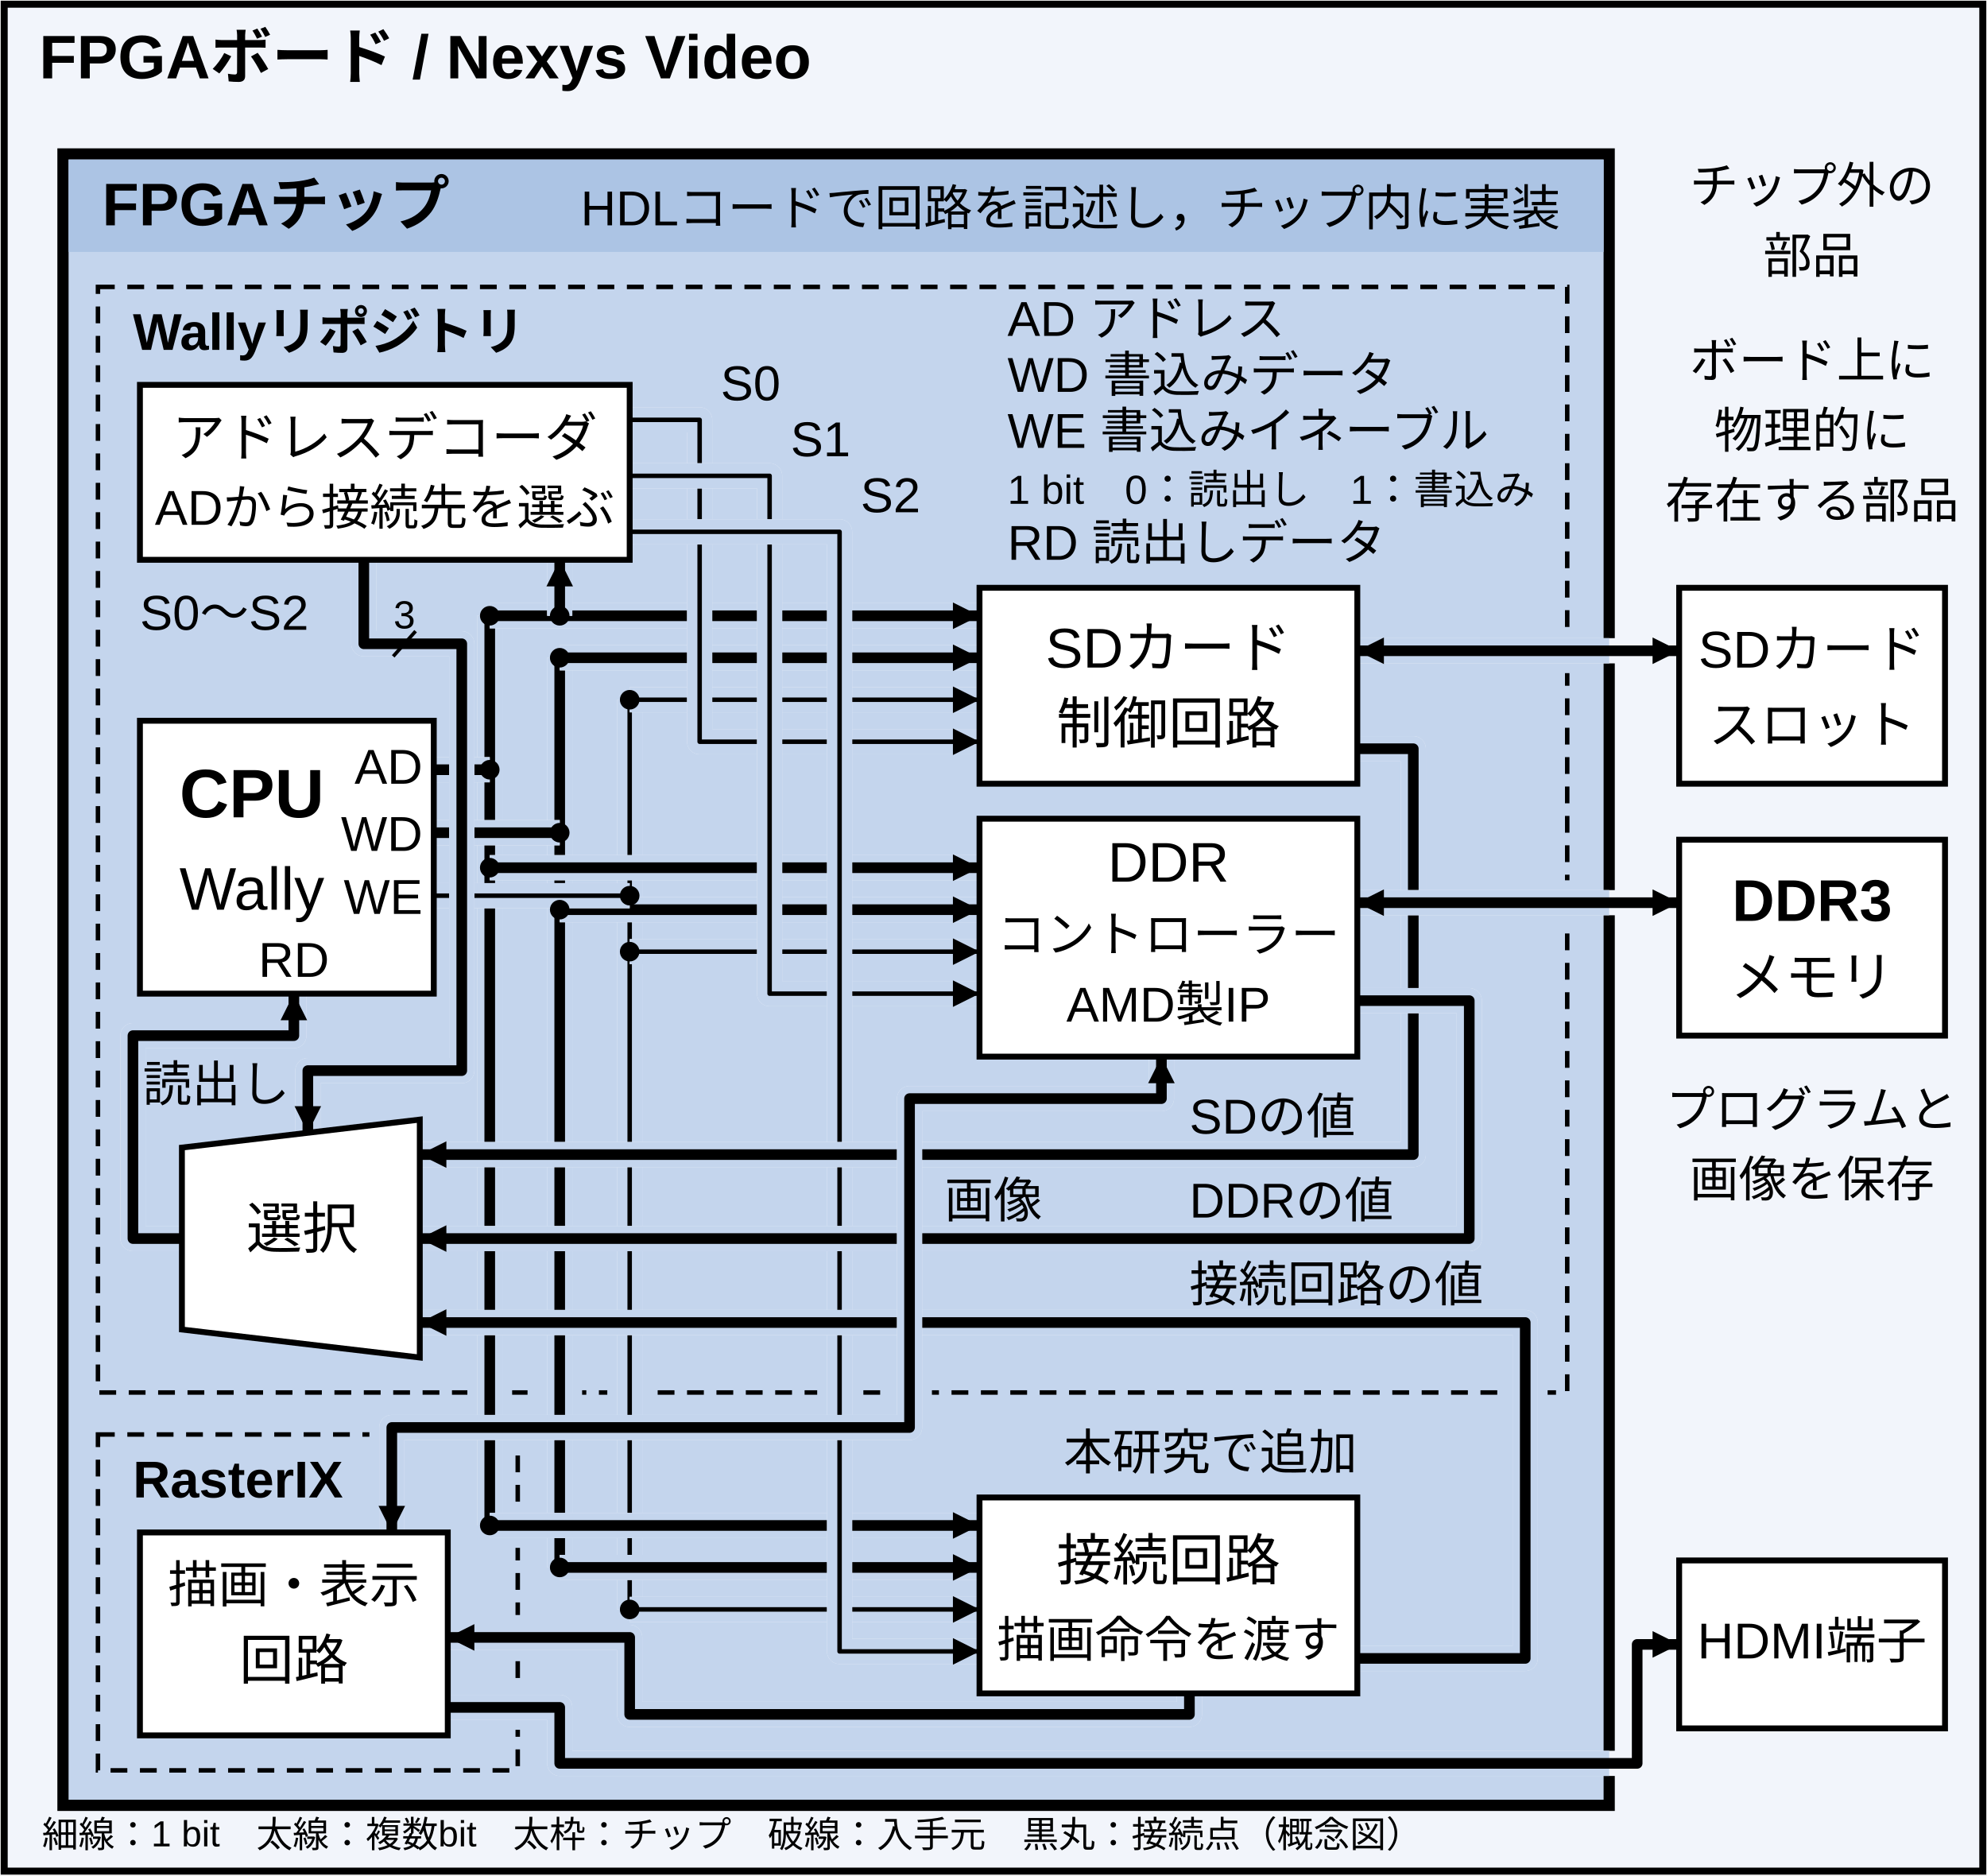
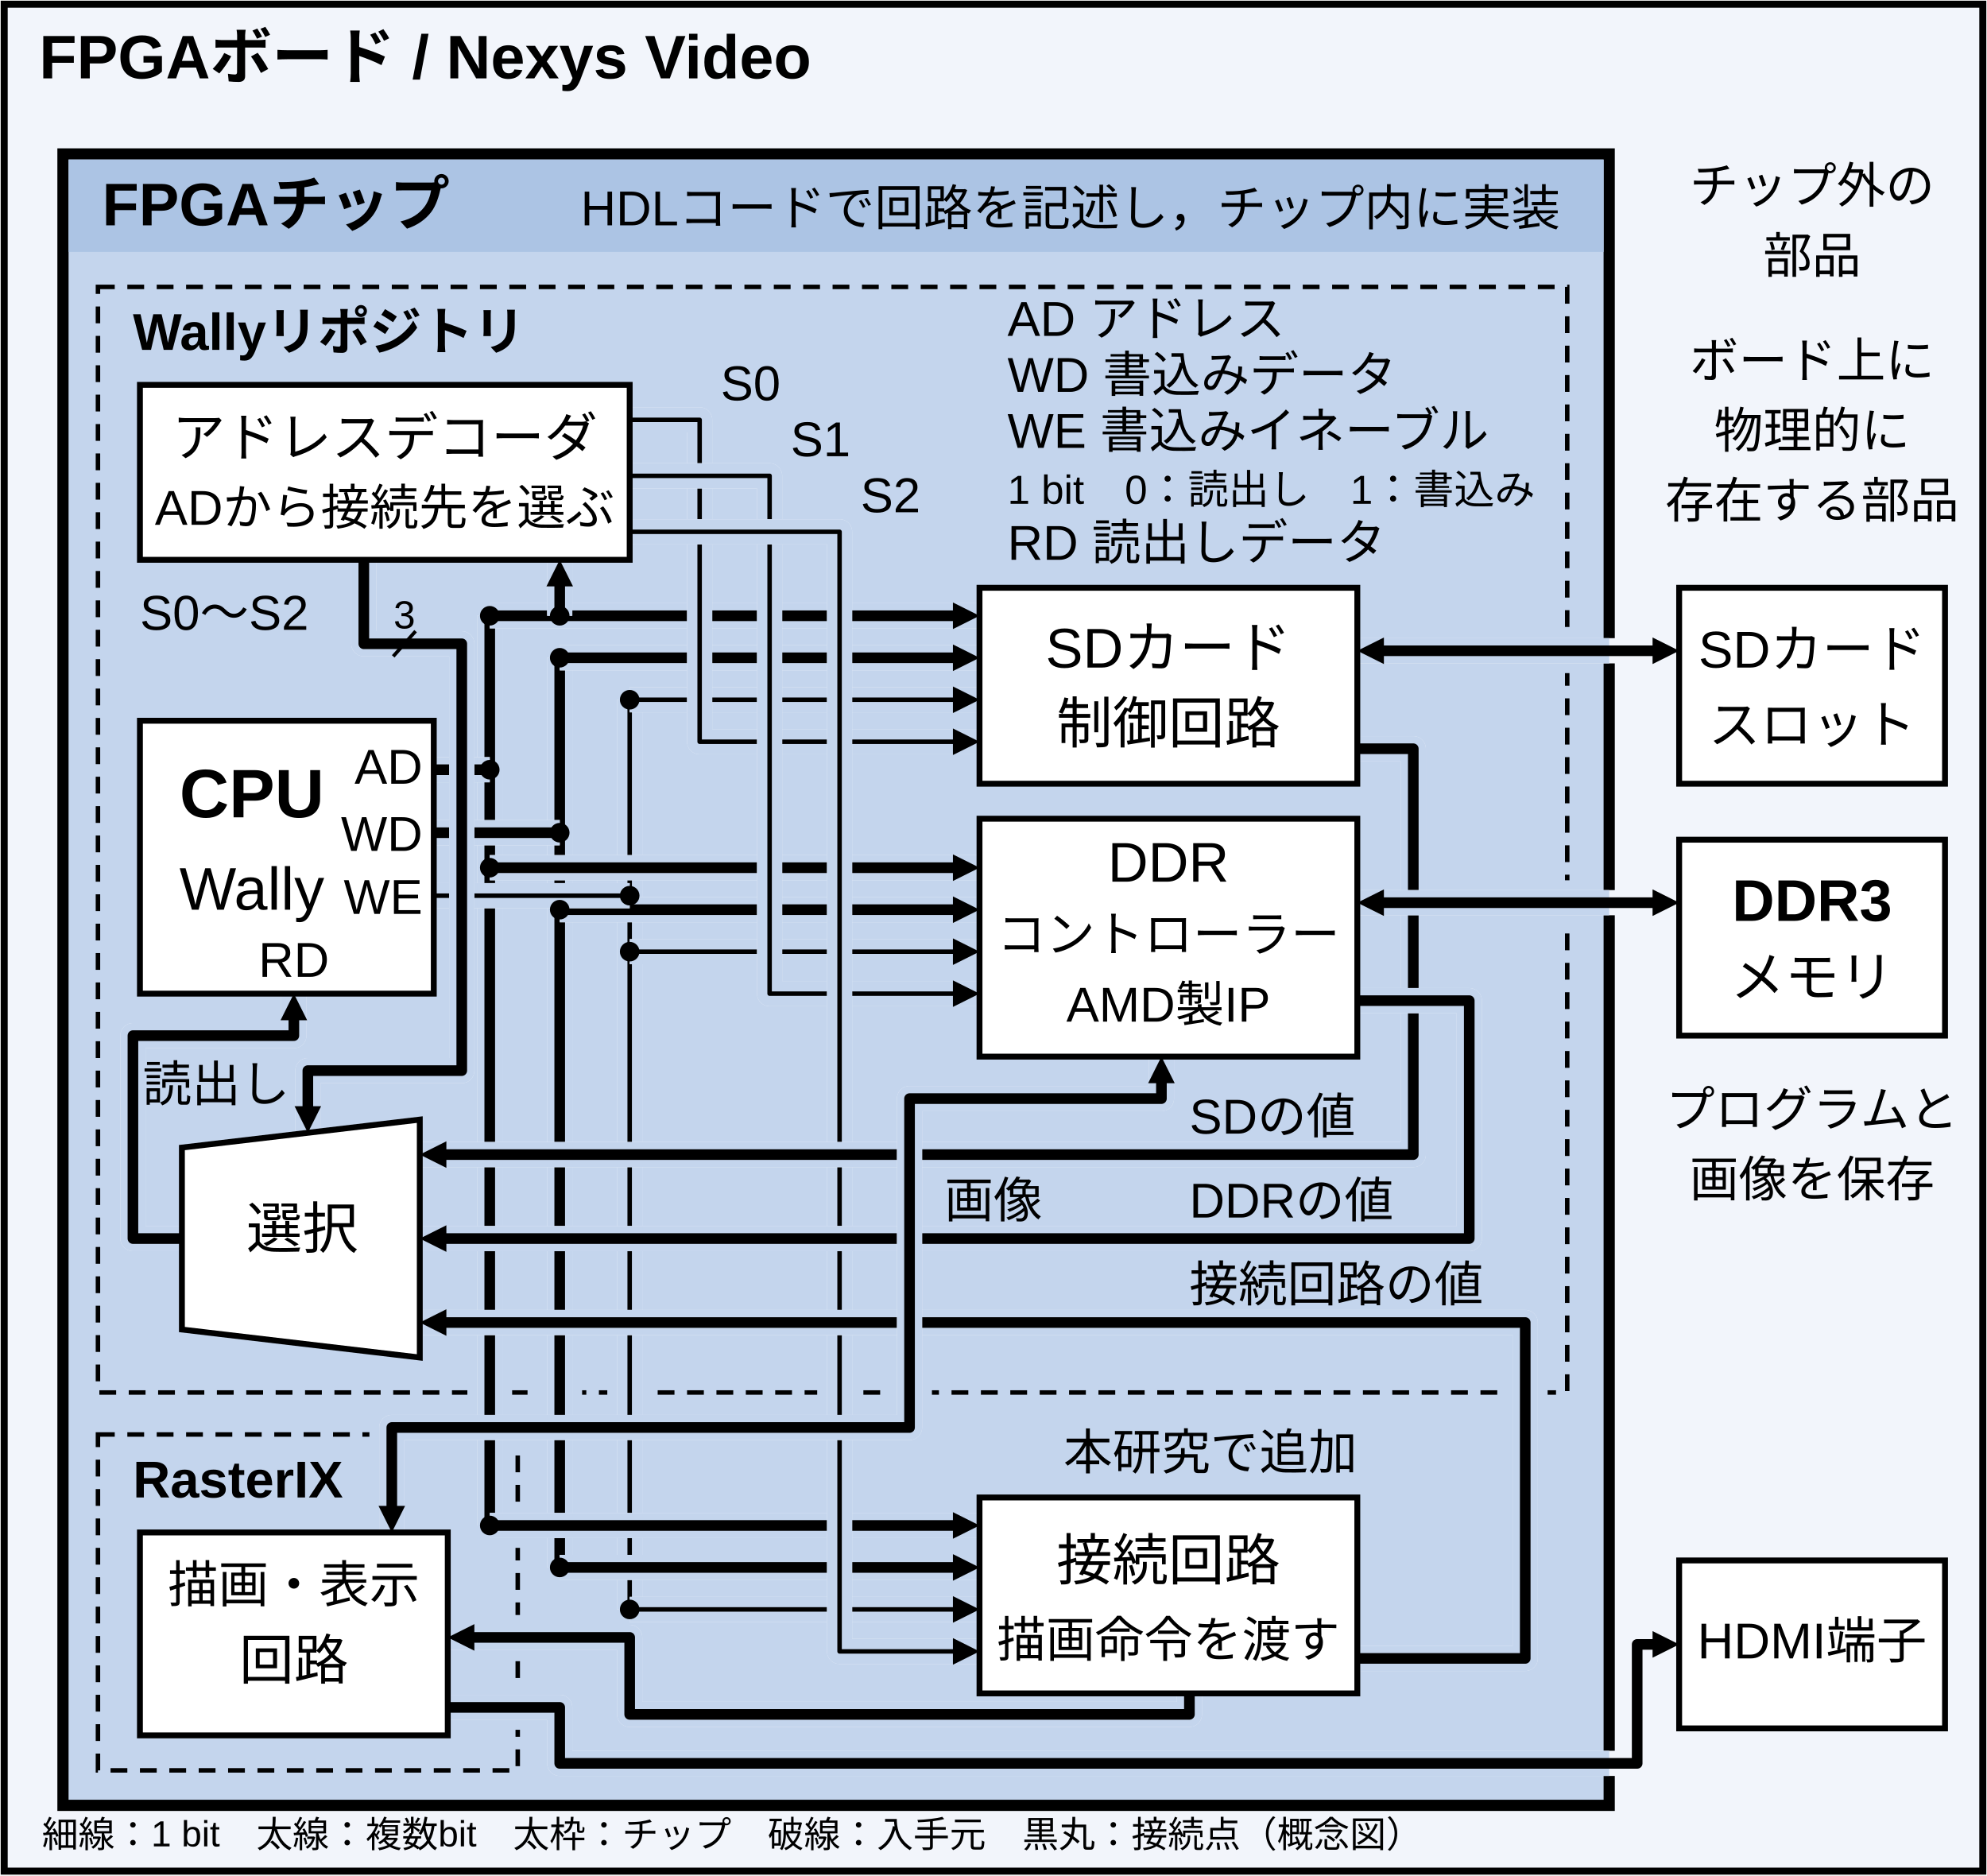
<svg xmlns="http://www.w3.org/2000/svg" width="1420" height="1340" viewBox="0 0 1420 1340" role="img" aria-labelledby="title desc">
  <defs>
    <clipPath id="chip-area">
      <rect x="45" y="110" width="1105" height="1180" />
    </clipPath>
-     <marker id="arrow" viewBox="0 0 10 10" refX="10" refY="5" markerWidth="19" markerHeight="19" orient="auto-start-reverse" markerUnits="userSpaceOnUse">
-       <path d="M0 0L10 5L0 10Z" fill="#000000" />
-     </marker>
    <mask id="source-clearance" maskUnits="userSpaceOnUse" x="0" y="0" width="1420" height="1340">
      <rect width="1420" height="1340" fill="white" />
      <path d="M350 440L350 1090" stroke="black" fill="none" stroke-width="32" stroke-linecap="round" stroke-linejoin="round" />
      <path d="M400 470L400 1120" stroke="black" fill="none" stroke-width="32" stroke-linecap="round" stroke-linejoin="round" />
      <path d="M450 500L450 1150" stroke="black" fill="none" stroke-width="32" stroke-linecap="round" stroke-linejoin="round" />
      <path d="M350 440L700 440" stroke="black" fill="none" stroke-width="32" stroke-linecap="round" stroke-linejoin="round" />
      <path d="M350 620L700 620" stroke="black" fill="none" stroke-width="32" stroke-linecap="round" stroke-linejoin="round" />
      <path d="M350 1090L700 1090" stroke="black" fill="none" stroke-width="32" stroke-linecap="round" stroke-linejoin="round" />
      <path d="M400 470L700 470" stroke="black" fill="none" stroke-width="32" stroke-linecap="round" stroke-linejoin="round" />
      <path d="M400 650L700 650" stroke="black" fill="none" stroke-width="32" stroke-linecap="round" stroke-linejoin="round" />
      <path d="M400 1120L700 1120" stroke="black" fill="none" stroke-width="32" stroke-linecap="round" stroke-linejoin="round" />
      <path d="M450 500L700 500" stroke="black" fill="none" stroke-width="32" stroke-linecap="round" stroke-linejoin="round" />
      <path d="M450 680L700 680" stroke="black" fill="none" stroke-width="32" stroke-linecap="round" stroke-linejoin="round" />
      <path d="M450 1150L700 1150" stroke="black" fill="none" stroke-width="32" stroke-linecap="round" stroke-linejoin="round" />
      <path d="M310 550L350 550" stroke="black" fill="none" stroke-width="32" stroke-linecap="round" stroke-linejoin="round" />
      <path d="M310 595L400 595" stroke="black" fill="none" stroke-width="32" stroke-linecap="round" stroke-linejoin="round" />
      <path d="M310 640L450 640" stroke="black" fill="none" stroke-width="32" stroke-linecap="round" stroke-linejoin="round" />
      <path d="M400 440L400 400" stroke="black" fill="none" stroke-width="32" stroke-linecap="round" stroke-linejoin="round" />
      <path d="M450 300L500 300L500 530L700 530" stroke="black" fill="none" stroke-width="32" stroke-linecap="round" stroke-linejoin="round" />
      <path d="M450 340L550 340L550 710L700 710" stroke="black" fill="none" stroke-width="32" stroke-linecap="round" stroke-linejoin="round" />
      <path d="M450 380L600 380L600 1180L700 1180" stroke="black" fill="none" stroke-width="32" stroke-linecap="round" stroke-linejoin="round" />
      <path d="M260 400L260 460L330 460L330 765L220 765L220 809.412" stroke="black" fill="none" stroke-width="32" stroke-linecap="round" stroke-linejoin="round" />
      <path d="M970 535L1010 535L1010 825L300 825" stroke="black" fill="none" stroke-width="32" stroke-linecap="round" stroke-linejoin="round" />
      <path d="M970 715L1050 715L1050 885L300 885" stroke="black" fill="none" stroke-width="32" stroke-linecap="round" stroke-linejoin="round" />
      <path d="M970 1185L1090 1185L1090 945L300 945" stroke="black" fill="none" stroke-width="32" stroke-linecap="round" stroke-linejoin="round" />
      <path d="M130 885L95 885L95 740L210 740L210 710" stroke="black" fill="none" stroke-width="32" stroke-linecap="round" stroke-linejoin="round" />
      <path d="M850 1210L850 1225L450 1225L450 1170L320 1170" stroke="black" fill="none" stroke-width="32" stroke-linecap="round" stroke-linejoin="round" />
      <path d="M280 1095L280 1020L650 1020L650 785L830 785L830 755" stroke="black" fill="none" stroke-width="32" stroke-linecap="round" stroke-linejoin="round" />
      <path d="M970 465L1200 465" stroke="black" fill="none" stroke-width="32" stroke-linecap="round" stroke-linejoin="round" />
      <path d="M970 645L1200 645" stroke="black" fill="none" stroke-width="32" stroke-linecap="round" stroke-linejoin="round" />
      <path d="M320 1220L400 1220L400 1260L1170 1260L1170 1175L1200 1175" stroke="black" fill="none" stroke-width="32" stroke-linecap="round" stroke-linejoin="round" />
    </mask>
  </defs>
  <rect width="1420" height="1340" fill="white" />
  <g font-family="Yu Gothic,Arial,sans-serif" fill="#000000">
    <rect id="fpga-board" x="3" y="3" width="1414" height="1334" fill="#F2F5FB" stroke="black" stroke-width="5" />
    <text x="28" y="56" font-size="44" font-weight="bold" fill="#000000">FPGAボード / Nexys Video</text>
    <rect id="fpga-chip" x="45" y="110" width="1105" height="1180" fill="#C4D5ED" stroke="black" stroke-width="8" />
    <rect x="49" y="114" width="1097" height="66" fill="#ACC4E4" />
    <text x="73" y="161" font-size="43" font-weight="bold" fill="#000000">FPGAチップ</text>
    <text x="1295" y="145" font-size="35" text-anchor="middle" fill="#000000">チップ外の</text>
    <text x="1295" y="195" font-size="35" text-anchor="middle" fill="#000000">部品</text>
    <g id="source-outlines" fill="none" stroke="black" stroke-width="3.2" stroke-dasharray="12 9" mask="url(#source-clearance)">
      <rect id="wally-source" x="70" y="205" width="1050" height="790" />
      <path id="rasterix-source" d="M70 1025H370V1265H70Z" />
    </g>
    <path d="M350 440L350 1090" fill="none" stroke="#F2F5FB" stroke-width="18" stroke-linejoin="round" />
    <path d="M350 440L350 1090" fill="none" stroke="#C4D5ED" stroke-width="18" stroke-linejoin="round" clip-path="url(#chip-area)" />
    <path data-net="AD" data-source="CPU" data-target="Fanout" d="M350 440L350 1090" fill="none" stroke="#000000" stroke-width="7.6" stroke-linejoin="round" data-bits="multiple" />
    <path d="M400 470L400 1120" fill="none" stroke="#F2F5FB" stroke-width="18" stroke-linejoin="round" />
    <path d="M400 470L400 1120" fill="none" stroke="#C4D5ED" stroke-width="18" stroke-linejoin="round" clip-path="url(#chip-area)" />
    <path data-net="WD" data-source="CPU" data-target="Fanout" d="M400 470L400 1120" fill="none" stroke="#000000" stroke-width="7.6" stroke-linejoin="round" data-bits="multiple" />
    <path d="M450 500L450 1150" fill="none" stroke="#F2F5FB" stroke-width="18" stroke-linejoin="round" />
    <path d="M450 500L450 1150" fill="none" stroke="#C4D5ED" stroke-width="18" stroke-linejoin="round" clip-path="url(#chip-area)" />
    <path data-net="WE" data-source="CPU" data-target="Fanout" d="M450 500L450 1150" fill="none" stroke="#000000" stroke-width="3.2" stroke-linejoin="round" data-bits="1" />
    <path d="M350 440L700 440" fill="none" stroke="#F2F5FB" stroke-width="18" stroke-linejoin="round" />
    <path d="M350 440L700 440" fill="none" stroke="#C4D5ED" stroke-width="18" stroke-linejoin="round" clip-path="url(#chip-area)" />
-     <path data-net="AD" data-source="CPU" data-target="SD" d="M350 440L700 440" fill="none" stroke="#000000" stroke-width="7.6" stroke-linejoin="round" marker-end="url(#arrow)" data-bits="multiple" />
+     <path data-net="AD" data-source="CPU" data-target="SD" d="M350 440L682 440" fill="none" stroke="#000000" stroke-width="7.6" stroke-linejoin="round" data-bits="multiple" stroke-linecap="butt" />
+     <path data-arrowhead="end" data-net="AD" d="M681 430.5L700 440L681 449.5Z" fill="#000000" stroke="none" />
    <path d="M350 620L700 620" fill="none" stroke="#F2F5FB" stroke-width="18" stroke-linejoin="round" />
    <path d="M350 620L700 620" fill="none" stroke="#C4D5ED" stroke-width="18" stroke-linejoin="round" clip-path="url(#chip-area)" />
-     <path data-net="AD" data-source="CPU" data-target="DDR" d="M350 620L700 620" fill="none" stroke="#000000" stroke-width="7.6" stroke-linejoin="round" marker-end="url(#arrow)" data-bits="multiple" />
+     <path data-net="AD" data-source="CPU" data-target="DDR" d="M350 620L682 620" fill="none" stroke="#000000" stroke-width="7.6" stroke-linejoin="round" data-bits="multiple" stroke-linecap="butt" />
+     <path data-arrowhead="end" data-net="AD" d="M681 610.5L700 620L681 629.5Z" fill="#000000" stroke="none" />
    <path d="M350 1090L700 1090" fill="none" stroke="#F2F5FB" stroke-width="18" stroke-linejoin="round" />
    <path d="M350 1090L700 1090" fill="none" stroke="#C4D5ED" stroke-width="18" stroke-linejoin="round" clip-path="url(#chip-area)" />
-     <path data-net="AD" data-source="CPU" data-target="CommandPort" d="M350 1090L700 1090" fill="none" stroke="#000000" stroke-width="7.6" stroke-linejoin="round" marker-end="url(#arrow)" data-bits="multiple" />
+     <path data-net="AD" data-source="CPU" data-target="CommandPort" d="M350 1090L682 1090" fill="none" stroke="#000000" stroke-width="7.6" stroke-linejoin="round" data-bits="multiple" stroke-linecap="butt" />
+     <path data-arrowhead="end" data-net="AD" d="M681 1080.5L700 1090L681 1099.5Z" fill="#000000" stroke="none" />
    <path d="M400 470L700 470" fill="none" stroke="#F2F5FB" stroke-width="18" stroke-linejoin="round" />
    <path d="M400 470L700 470" fill="none" stroke="#C4D5ED" stroke-width="18" stroke-linejoin="round" clip-path="url(#chip-area)" />
-     <path data-net="WD" data-source="CPU" data-target="SD" d="M400 470L700 470" fill="none" stroke="#000000" stroke-width="7.6" stroke-linejoin="round" marker-end="url(#arrow)" data-bits="multiple" />
+     <path data-net="WD" data-source="CPU" data-target="SD" d="M400 470L682 470" fill="none" stroke="#000000" stroke-width="7.6" stroke-linejoin="round" data-bits="multiple" stroke-linecap="butt" />
+     <path data-arrowhead="end" data-net="WD" d="M681 460.5L700 470L681 479.5Z" fill="#000000" stroke="none" />
    <path d="M400 650L700 650" fill="none" stroke="#F2F5FB" stroke-width="18" stroke-linejoin="round" />
    <path d="M400 650L700 650" fill="none" stroke="#C4D5ED" stroke-width="18" stroke-linejoin="round" clip-path="url(#chip-area)" />
-     <path data-net="WD" data-source="CPU" data-target="DDR" d="M400 650L700 650" fill="none" stroke="#000000" stroke-width="7.6" stroke-linejoin="round" marker-end="url(#arrow)" data-bits="multiple" />
+     <path data-net="WD" data-source="CPU" data-target="DDR" d="M400 650L682 650" fill="none" stroke="#000000" stroke-width="7.6" stroke-linejoin="round" data-bits="multiple" stroke-linecap="butt" />
+     <path data-arrowhead="end" data-net="WD" d="M681 640.5L700 650L681 659.5Z" fill="#000000" stroke="none" />
    <path d="M400 1120L700 1120" fill="none" stroke="#F2F5FB" stroke-width="18" stroke-linejoin="round" />
    <path d="M400 1120L700 1120" fill="none" stroke="#C4D5ED" stroke-width="18" stroke-linejoin="round" clip-path="url(#chip-area)" />
-     <path data-net="WD" data-source="CPU" data-target="CommandPort" d="M400 1120L700 1120" fill="none" stroke="#000000" stroke-width="7.6" stroke-linejoin="round" marker-end="url(#arrow)" data-bits="multiple" />
+     <path data-net="WD" data-source="CPU" data-target="CommandPort" d="M400 1120L682 1120" fill="none" stroke="#000000" stroke-width="7.6" stroke-linejoin="round" data-bits="multiple" stroke-linecap="butt" />
+     <path data-arrowhead="end" data-net="WD" d="M681 1110.5L700 1120L681 1129.5Z" fill="#000000" stroke="none" />
    <path d="M450 500L700 500" fill="none" stroke="#F2F5FB" stroke-width="18" stroke-linejoin="round" />
    <path d="M450 500L700 500" fill="none" stroke="#C4D5ED" stroke-width="18" stroke-linejoin="round" clip-path="url(#chip-area)" />
-     <path data-net="WE" data-source="CPU" data-target="SD" d="M450 500L700 500" fill="none" stroke="#000000" stroke-width="3.2" stroke-linejoin="round" marker-end="url(#arrow)" data-bits="1" />
+     <path data-net="WE" data-source="CPU" data-target="SD" d="M450 500L682 500" fill="none" stroke="#000000" stroke-width="3.2" stroke-linejoin="round" data-bits="1" stroke-linecap="butt" />
+     <path data-arrowhead="end" data-net="WE" d="M681 490.5L700 500L681 509.5Z" fill="#000000" stroke="none" />
    <path d="M450 680L700 680" fill="none" stroke="#F2F5FB" stroke-width="18" stroke-linejoin="round" />
    <path d="M450 680L700 680" fill="none" stroke="#C4D5ED" stroke-width="18" stroke-linejoin="round" clip-path="url(#chip-area)" />
-     <path data-net="WE" data-source="CPU" data-target="DDR" d="M450 680L700 680" fill="none" stroke="#000000" stroke-width="3.2" stroke-linejoin="round" marker-end="url(#arrow)" data-bits="1" />
+     <path data-net="WE" data-source="CPU" data-target="DDR" d="M450 680L682 680" fill="none" stroke="#000000" stroke-width="3.2" stroke-linejoin="round" data-bits="1" stroke-linecap="butt" />
+     <path data-arrowhead="end" data-net="WE" d="M681 670.5L700 680L681 689.5Z" fill="#000000" stroke="none" />
    <path d="M450 1150L700 1150" fill="none" stroke="#F2F5FB" stroke-width="18" stroke-linejoin="round" />
    <path d="M450 1150L700 1150" fill="none" stroke="#C4D5ED" stroke-width="18" stroke-linejoin="round" clip-path="url(#chip-area)" />
-     <path data-net="WE" data-source="CPU" data-target="CommandPort" d="M450 1150L700 1150" fill="none" stroke="#000000" stroke-width="3.2" stroke-linejoin="round" marker-end="url(#arrow)" data-bits="1" />
+     <path data-net="WE" data-source="CPU" data-target="CommandPort" d="M450 1150L682 1150" fill="none" stroke="#000000" stroke-width="3.2" stroke-linejoin="round" data-bits="1" stroke-linecap="butt" />
+     <path data-arrowhead="end" data-net="WE" d="M681 1140.5L700 1150L681 1159.5Z" fill="#000000" stroke="none" />
    <path d="M310 550L350 550" fill="none" stroke="#F2F5FB" stroke-width="18" stroke-linejoin="round" />
    <path d="M310 550L350 550" fill="none" stroke="#C4D5ED" stroke-width="18" stroke-linejoin="round" clip-path="url(#chip-area)" />
    <path data-net="AD" data-source="CPU" data-target="Fanout" d="M310 550L350 550" fill="none" stroke="#000000" stroke-width="7.6" stroke-linejoin="round" data-bits="multiple" />
    <path d="M310 595L400 595" fill="none" stroke="#F2F5FB" stroke-width="18" stroke-linejoin="round" />
    <path d="M310 595L400 595" fill="none" stroke="#C4D5ED" stroke-width="18" stroke-linejoin="round" clip-path="url(#chip-area)" />
    <path data-net="WD" data-source="CPU" data-target="Fanout" d="M310 595L400 595" fill="none" stroke="#000000" stroke-width="7.6" stroke-linejoin="round" data-bits="multiple" />
    <path d="M310 640L450 640" fill="none" stroke="#F2F5FB" stroke-width="18" stroke-linejoin="round" />
    <path d="M310 640L450 640" fill="none" stroke="#C4D5ED" stroke-width="18" stroke-linejoin="round" clip-path="url(#chip-area)" />
    <path data-net="WE" data-source="CPU" data-target="Fanout" d="M310 640L450 640" fill="none" stroke="#000000" stroke-width="3.2" stroke-linejoin="round" data-bits="1" />
    <path d="M400 440L400 400" fill="none" stroke="#F2F5FB" stroke-width="18" stroke-linejoin="round" />
    <path d="M400 440L400 400" fill="none" stroke="#C4D5ED" stroke-width="18" stroke-linejoin="round" clip-path="url(#chip-area)" />
-     <path data-net="AD" data-source="CPU" data-target="Decoder" d="M400 440L400 400" fill="none" stroke="#000000" stroke-width="7.6" stroke-linejoin="round" marker-end="url(#arrow)" data-bits="multiple" />
+     <path data-net="AD" data-source="CPU" data-target="Decoder" d="M400 440L400 418" fill="none" stroke="#000000" stroke-width="7.6" stroke-linejoin="round" data-bits="multiple" stroke-linecap="butt" />
+     <path data-arrowhead="end" data-net="AD" d="M390.5 419L400 400L409.5 419Z" fill="#000000" stroke="none" />
    <path d="M450 300L500 300L500 530L700 530" fill="none" stroke="#F2F5FB" stroke-width="18" stroke-linejoin="round" />
    <path d="M450 300L500 300L500 530L700 530" fill="none" stroke="#C4D5ED" stroke-width="18" stroke-linejoin="round" clip-path="url(#chip-area)" />
-     <path data-net="S0" data-source="Decoder" data-target="SD" d="M450 300L500 300L500 530L700 530" fill="none" stroke="#000000" stroke-width="3.2" stroke-linejoin="round" marker-end="url(#arrow)" data-bits="1" />
+     <path data-net="S0" data-source="Decoder" data-target="SD" d="M450 300L500 300L500 530L682 530" fill="none" stroke="#000000" stroke-width="3.2" stroke-linejoin="round" data-bits="1" stroke-linecap="butt" />
+     <path data-arrowhead="end" data-net="S0" d="M681 520.5L700 530L681 539.5Z" fill="#000000" stroke="none" />
    <path d="M450 340L550 340L550 710L700 710" fill="none" stroke="#F2F5FB" stroke-width="18" stroke-linejoin="round" />
    <path d="M450 340L550 340L550 710L700 710" fill="none" stroke="#C4D5ED" stroke-width="18" stroke-linejoin="round" clip-path="url(#chip-area)" />
-     <path data-net="S1" data-source="Decoder" data-target="DDR" d="M450 340L550 340L550 710L700 710" fill="none" stroke="#000000" stroke-width="3.2" stroke-linejoin="round" marker-end="url(#arrow)" data-bits="1" />
+     <path data-net="S1" data-source="Decoder" data-target="DDR" d="M450 340L550 340L550 710L682 710" fill="none" stroke="#000000" stroke-width="3.2" stroke-linejoin="round" data-bits="1" stroke-linecap="butt" />
+     <path data-arrowhead="end" data-net="S1" d="M681 700.5L700 710L681 719.5Z" fill="#000000" stroke="none" />
    <path d="M450 380L600 380L600 1180L700 1180" fill="none" stroke="#F2F5FB" stroke-width="18" stroke-linejoin="round" />
    <path d="M450 380L600 380L600 1180L700 1180" fill="none" stroke="#C4D5ED" stroke-width="18" stroke-linejoin="round" clip-path="url(#chip-area)" />
-     <path data-net="S2" data-source="Decoder" data-target="CommandPort" d="M450 380L600 380L600 1180L700 1180" fill="none" stroke="#000000" stroke-width="3.2" stroke-linejoin="round" marker-end="url(#arrow)" data-bits="1" />
+     <path data-net="S2" data-source="Decoder" data-target="CommandPort" d="M450 380L600 380L600 1180L682 1180" fill="none" stroke="#000000" stroke-width="3.2" stroke-linejoin="round" data-bits="1" stroke-linecap="butt" />
+     <path data-arrowhead="end" data-net="S2" d="M681 1170.5L700 1180L681 1189.5Z" fill="#000000" stroke="none" />
    <path d="M260 400L260 460L330 460L330 765L220 765L220 809.412" fill="none" stroke="#F2F5FB" stroke-width="18" stroke-linejoin="round" />
    <path d="M260 400L260 460L330 460L330 765L220 765L220 809.412" fill="none" stroke="#C4D5ED" stroke-width="18" stroke-linejoin="round" clip-path="url(#chip-area)" />
-     <path data-net="S0,S1,S2" data-source="Decoder" data-target="ReadMux" d="M260 400L260 460L330 460L330 765L220 765L220 809.412" fill="none" stroke="#000000" stroke-width="7.6" stroke-linejoin="round" marker-end="url(#arrow)" data-bits="3" />
+     <path data-net="S0,S1,S2" data-source="Decoder" data-target="ReadMux" d="M260 400L260 460L330 460L330 765L220 765L220 791.412" fill="none" stroke="#000000" stroke-width="7.6" stroke-linejoin="round" data-bits="3" stroke-linecap="butt" />
+     <path data-arrowhead="end" data-net="S0,S1,S2" d="M229.5 790.412L220 809.412L210.5 790.412Z" fill="#000000" stroke="none" />
    <path d="M970 535L1010 535L1010 825L300 825" fill="none" stroke="#F2F5FB" stroke-width="18" stroke-linejoin="round" />
    <path d="M970 535L1010 535L1010 825L300 825" fill="none" stroke="#C4D5ED" stroke-width="18" stroke-linejoin="round" clip-path="url(#chip-area)" />
-     <path data-net="ReadSD" data-source="SD" data-target="ReadMux" d="M970 535L1010 535L1010 825L300 825" fill="none" stroke="#000000" stroke-width="7.6" stroke-linejoin="round" marker-end="url(#arrow)" data-bits="multiple" />
+     <path data-net="ReadSD" data-source="SD" data-target="ReadMux" d="M970 535L1010 535L1010 825L318 825" fill="none" stroke="#000000" stroke-width="7.6" stroke-linejoin="round" data-bits="multiple" stroke-linecap="butt" />
+     <path data-arrowhead="end" data-net="ReadSD" d="M319 834.5L300 825L319 815.5Z" fill="#000000" stroke="none" />
    <path d="M970 715L1050 715L1050 885L300 885" fill="none" stroke="#F2F5FB" stroke-width="18" stroke-linejoin="round" />
    <path d="M970 715L1050 715L1050 885L300 885" fill="none" stroke="#C4D5ED" stroke-width="18" stroke-linejoin="round" clip-path="url(#chip-area)" />
-     <path data-net="ReadDDR" data-source="DDR" data-target="ReadMux" d="M970 715L1050 715L1050 885L300 885" fill="none" stroke="#000000" stroke-width="7.6" stroke-linejoin="round" marker-end="url(#arrow)" data-bits="multiple" />
+     <path data-net="ReadDDR" data-source="DDR" data-target="ReadMux" d="M970 715L1050 715L1050 885L318 885" fill="none" stroke="#000000" stroke-width="7.6" stroke-linejoin="round" data-bits="multiple" stroke-linecap="butt" />
+     <path data-arrowhead="end" data-net="ReadDDR" d="M319 894.5L300 885L319 875.5Z" fill="#000000" stroke="none" />
    <path d="M970 1185L1090 1185L1090 945L300 945" fill="none" stroke="#F2F5FB" stroke-width="18" stroke-linejoin="round" />
    <path d="M970 1185L1090 1185L1090 945L300 945" fill="none" stroke="#C4D5ED" stroke-width="18" stroke-linejoin="round" clip-path="url(#chip-area)" />
-     <path data-net="ReadGraphicsPort" data-source="CommandPort" data-target="ReadMux" d="M970 1185L1090 1185L1090 945L300 945" fill="none" stroke="#000000" stroke-width="7.6" stroke-linejoin="round" marker-end="url(#arrow)" data-bits="multiple" />
+     <path data-net="ReadGraphicsPort" data-source="CommandPort" data-target="ReadMux" d="M970 1185L1090 1185L1090 945L318 945" fill="none" stroke="#000000" stroke-width="7.6" stroke-linejoin="round" data-bits="multiple" stroke-linecap="butt" />
+     <path data-arrowhead="end" data-net="ReadGraphicsPort" d="M319 954.5L300 945L319 935.5Z" fill="#000000" stroke="none" />
    <path d="M130 885L95 885L95 740L210 740L210 710" fill="none" stroke="#F2F5FB" stroke-width="18" stroke-linejoin="round" />
    <path d="M130 885L95 885L95 740L210 740L210 710" fill="none" stroke="#C4D5ED" stroke-width="18" stroke-linejoin="round" clip-path="url(#chip-area)" />
-     <path data-net="ReadData" data-source="ReadMux" data-target="CPU" d="M130 885L95 885L95 740L210 740L210 710" fill="none" stroke="#000000" stroke-width="7.6" stroke-linejoin="round" marker-end="url(#arrow)" data-bits="multiple" />
+     <path data-net="ReadData" data-source="ReadMux" data-target="CPU" d="M130 885L95 885L95 740L210 740L210 728" fill="none" stroke="#000000" stroke-width="7.6" stroke-linejoin="round" data-bits="multiple" stroke-linecap="butt" />
+     <path data-arrowhead="end" data-net="ReadData" d="M200.5 729L210 710L219.5 729Z" fill="#000000" stroke="none" />
    <path d="M850 1210L850 1225L450 1225L450 1170L320 1170" fill="none" stroke="#F2F5FB" stroke-width="18" stroke-linejoin="round" />
    <path d="M850 1210L850 1225L450 1225L450 1170L320 1170" fill="none" stroke="#C4D5ED" stroke-width="18" stroke-linejoin="round" clip-path="url(#chip-area)" />
-     <path data-net="DrawingCommands" data-source="CommandPort" data-target="RasterIX" d="M850 1210L850 1225L450 1225L450 1170L320 1170" fill="none" stroke="#000000" stroke-width="7.6" stroke-linejoin="round" marker-end="url(#arrow)" data-bits="multiple" />
+     <path data-net="DrawingCommands" data-source="CommandPort" data-target="RasterIX" d="M850 1210L850 1225L450 1225L450 1170L338 1170" fill="none" stroke="#000000" stroke-width="7.6" stroke-linejoin="round" data-bits="multiple" stroke-linecap="butt" />
+     <path data-arrowhead="end" data-net="DrawingCommands" d="M339 1179.5L320 1170L339 1160.5Z" fill="#000000" stroke="none" />
    <path d="M280 1095L280 1020L650 1020L650 785L830 785L830 755" fill="none" stroke="#F2F5FB" stroke-width="18" stroke-linejoin="round" />
    <path d="M280 1095L280 1020L650 1020L650 785L830 785L830 755" fill="none" stroke="#C4D5ED" stroke-width="18" stroke-linejoin="round" clip-path="url(#chip-area)" />
-     <path data-net="ImageMemory" data-source="RasterIX" data-target="DDR" d="M280 1095L280 1020L650 1020L650 785L830 785L830 755" fill="none" stroke="#000000" stroke-width="7.6" stroke-linejoin="round" marker-start="url(#arrow)" marker-end="url(#arrow)" data-bits="multiple" />
+     <path data-net="ImageMemory" data-source="RasterIX" data-target="DDR" d="M280 1077L280 1020L650 1020L650 785L830 785L830 773" fill="none" stroke="#000000" stroke-width="7.6" stroke-linejoin="round" data-bits="multiple" stroke-linecap="butt" />
+     <path data-arrowhead="start" data-net="ImageMemory" d="M289.5 1076L280 1095L270.5 1076Z" fill="#000000" stroke="none" />
+     <path data-arrowhead="end" data-net="ImageMemory" d="M820.5 774L830 755L839.5 774Z" fill="#000000" stroke="none" />
    <path d="M970 465L1200 465" fill="none" stroke="#F2F5FB" stroke-width="18" stroke-linejoin="round" />
    <path d="M970 465L1200 465" fill="none" stroke="#C4D5ED" stroke-width="18" stroke-linejoin="round" clip-path="url(#chip-area)" />
-     <path data-net="SDPhysical" data-source="SD" data-target="SDSlot" d="M970 465L1200 465" fill="none" stroke="#000000" stroke-width="7.6" stroke-linejoin="round" marker-start="url(#arrow)" marker-end="url(#arrow)" data-bits="multiple" />
+     <path data-net="SDPhysical" data-source="SD" data-target="SDSlot" d="M988 465L1182 465" fill="none" stroke="#000000" stroke-width="7.6" stroke-linejoin="round" data-bits="multiple" stroke-linecap="butt" />
+     <path data-arrowhead="start" data-net="SDPhysical" d="M989 474.5L970 465L989 455.5Z" fill="#000000" stroke="none" />
+     <path data-arrowhead="end" data-net="SDPhysical" d="M1181 455.5L1200 465L1181 474.5Z" fill="#000000" stroke="none" />
    <path d="M970 645L1200 645" fill="none" stroke="#F2F5FB" stroke-width="18" stroke-linejoin="round" />
    <path d="M970 645L1200 645" fill="none" stroke="#C4D5ED" stroke-width="18" stroke-linejoin="round" clip-path="url(#chip-area)" />
-     <path data-net="DDRPhysical" data-source="DDR" data-target="DDR3" d="M970 645L1200 645" fill="none" stroke="#000000" stroke-width="7.6" stroke-linejoin="round" marker-start="url(#arrow)" marker-end="url(#arrow)" data-bits="multiple" />
+     <path data-net="DDRPhysical" data-source="DDR" data-target="DDR3" d="M988 645L1182 645" fill="none" stroke="#000000" stroke-width="7.6" stroke-linejoin="round" data-bits="multiple" stroke-linecap="butt" />
+     <path data-arrowhead="start" data-net="DDRPhysical" d="M989 654.5L970 645L989 635.5Z" fill="#000000" stroke="none" />
+     <path data-arrowhead="end" data-net="DDRPhysical" d="M1181 635.5L1200 645L1181 654.5Z" fill="#000000" stroke="none" />
    <path d="M320 1220L400 1220L400 1260L1170 1260L1170 1175L1200 1175" fill="none" stroke="#F2F5FB" stroke-width="18" stroke-linejoin="round" />
    <path d="M320 1220L400 1220L400 1260L1170 1260L1170 1175L1200 1175" fill="none" stroke="#C4D5ED" stroke-width="18" stroke-linejoin="round" clip-path="url(#chip-area)" />
-     <path data-net="Video" data-source="RasterIX" data-target="HDMI" d="M320 1220L400 1220L400 1260L1170 1260L1170 1175L1200 1175" fill="none" stroke="black" stroke-width="7.6" stroke-linejoin="round" marker-end="url(#arrow)" data-bits="multiple" />
+     <path data-net="Video" data-source="RasterIX" data-target="HDMI" d="M320 1220L400 1220L400 1260L1170 1260L1170 1175L1182 1175" fill="none" stroke="black" stroke-width="7.6" stroke-linejoin="round" data-bits="multiple" stroke-linecap="butt" />
+     <path data-arrowhead="end" data-net="Video" d="M1181 1165.5L1200 1175L1181 1184.5Z" fill="#000000" stroke="none" />
    <circle cx="350" cy="440" r="7" fill="black" />
    <circle cx="350" cy="550" r="7" fill="black" />
    <circle cx="350" cy="620" r="7" fill="black" />
    <circle cx="350" cy="1090" r="7" fill="black" />
    <circle cx="400" cy="470" r="7" fill="black" />
    <circle cx="400" cy="595" r="7" fill="black" />
    <circle cx="400" cy="650" r="7" fill="black" />
    <circle cx="400" cy="1120" r="7" fill="black" />
    <circle cx="450" cy="500" r="7" fill="black" />
    <circle cx="450" cy="640" r="7" fill="black" />
    <circle cx="450" cy="680" r="7" fill="black" />
    <circle cx="450" cy="1150" r="7" fill="black" />
    <circle cx="400" cy="440" r="7" fill="black" />
    <rect data-block="Decoder" x="100" y="275" width="350" height="125" fill="white" stroke="black" stroke-width="4.2" />
    <rect data-block="CPU" x="100" y="515" width="210" height="195" fill="white" stroke="black" stroke-width="4.2" />
    <rect data-block="SD" x="700" y="420" width="270" height="140" fill="white" stroke="black" stroke-width="4.2" />
    <rect data-block="DDR" x="700" y="585" width="270" height="170" fill="white" stroke="black" stroke-width="4.2" />
    <rect data-block="CommandPort" x="700" y="1070" width="270" height="140" fill="white" stroke="black" stroke-width="4.2" />
    <rect data-block="RasterIX" x="100" y="1095" width="220" height="145" fill="white" stroke="black" stroke-width="4.2" />
    <rect data-block="SDSlot" x="1200" y="420" width="190" height="140" fill="white" stroke="black" stroke-width="4.2" />
    <rect data-block="DDR3" x="1200" y="600" width="190" height="140" fill="white" stroke="black" stroke-width="4.2" />
    <rect data-block="HDMI" x="1200" y="1115" width="190" height="120" fill="white" stroke="black" stroke-width="4.2" />
    <path data-block="ReadMux" d="M130 820L300 800V970L130 950Z" fill="white" stroke="black" stroke-width="4.2" />
    <text x="275" y="326" font-size="38" text-anchor="middle" font-weight="500" fill="#000000">アドレスデコーダ</text>
    <text x="275" y="375" font-size="35" text-anchor="middle" font-weight="500" fill="#000000">ADから接続先を選ぶ</text>
    <text x="180" y="584" font-size="49" text-anchor="middle" font-weight="bold" fill="#000000">CPU</text>
    <text x="180" y="650" font-size="43" text-anchor="middle" font-weight="500" fill="#000000">Wally</text>
    <text x="302" y="560" font-size="35" text-anchor="end" font-weight="500" fill="#000000">AD</text>
    <text x="302" y="608" font-size="35" text-anchor="end" font-weight="500" fill="#000000">WD</text>
    <text x="302" y="653" font-size="35" text-anchor="end" font-weight="500" fill="#000000">WE</text>
    <text x="210" y="698" font-size="35" text-anchor="middle" font-weight="500" fill="#000000">RD</text>
    <text x="835" y="477" font-size="40" text-anchor="middle" font-weight="500" fill="#000000">SDカード</text>
    <text x="835" y="531" font-size="40" text-anchor="middle" font-weight="500" fill="#000000">制御回路</text>
    <text x="835" y="630" font-size="40" text-anchor="middle" font-weight="500" fill="#000000">DDR</text>
    <text x="835" y="680" font-size="35" text-anchor="middle" font-weight="500" fill="#000000">コントローラー</text>
    <text x="835" y="730" font-size="35" text-anchor="middle" font-weight="500" fill="#000000">AMD製IP</text>
    <text x="835" y="1129" font-size="40" text-anchor="middle" font-weight="500" fill="#000000">接続回路</text>
    <text x="835" y="1184" font-size="35" text-anchor="middle" font-weight="500" fill="#000000">描画命令を渡す</text>
    <text x="216" y="892" font-size="40" text-anchor="middle" font-weight="500" fill="#000000">選択</text>
    <text x="1295" y="477" font-size="37" text-anchor="middle" font-weight="500" fill="#000000">SDカード</text>
    <text x="1295" y="531" font-size="37" text-anchor="middle" font-weight="500" fill="#000000">スロット</text>
    <text x="1295" y="658" font-size="42" text-anchor="middle" font-weight="bold" fill="#000000">DDR3</text>
    <text x="1295" y="712" font-size="39" text-anchor="middle" font-weight="500" fill="#000000">メモリ</text>
    <text x="1295" y="1185" font-size="36" text-anchor="middle" font-weight="500" fill="#000000">HDMI端子</text>
    <text x="95" y="250" font-size="37" text-anchor="start" font-weight="bold" fill="#000000">Wallyリポジトリ</text>
    <text x="95" y="1070" font-size="37" text-anchor="start" font-weight="bold" fill="#000000">RasterIX</text>
    <text x="720" y="240" font-size="35" text-anchor="start" font-weight="500" fill="#000000">AD  アドレス</text>
    <text x="720" y="280" font-size="35" text-anchor="start" font-weight="500" fill="#000000">WD  書込みデータ</text>
    <text x="720" y="320" font-size="35" text-anchor="start" font-weight="500" fill="#000000">WE  書込みイネーブル</text>
    <text x="720" y="360" font-size="29" text-anchor="start" font-weight="500" fill="#000000">1 bit　0：読出し　1：書込み</text>
    <text x="720" y="400" font-size="35" text-anchor="start" font-weight="500" fill="#000000">RD  読出しデータ</text>
    <text x="515" y="286" font-size="35" text-anchor="start" font-weight="500" fill="#000000">S0</text>
    <text x="565" y="326" font-size="35" text-anchor="start" font-weight="500" fill="#000000">S1</text>
    <text x="615" y="366" font-size="35" text-anchor="start" font-weight="500" fill="#000000">S2</text>
    <text x="100" y="450" font-size="35" text-anchor="start" font-weight="500" fill="#000000">S0〜S2</text>
    <text x="102" y="787" font-size="35" text-anchor="start" font-weight="500" fill="#000000">読出し</text>
    <text x="970" y="1050" font-size="35" text-anchor="end" font-weight="500" fill="#000000">本研究で追加</text>
    <text x="850" y="810" font-size="35" text-anchor="start" font-weight="500" fill="#000000">SDの値</text>
    <text x="850" y="870" font-size="35" text-anchor="start" font-weight="500" fill="#000000">DDRの値</text>
    <text x="850" y="930" font-size="35" text-anchor="start" font-weight="500" fill="#000000">接続回路の値</text>
    <text x="675" y="870" font-size="35" text-anchor="start" font-weight="500" fill="#000000">画像</text>
    <text x="1115" y="161" font-size="35" text-anchor="end" font-weight="500" fill="#000000" data-explanation="true">HDLコードで回路を記述し，チップ内に実装</text>
    <text x="1295" y="270" font-size="35" text-anchor="middle" font-weight="500" fill="#000000" data-explanation="true">ボード上に</text>
    <text x="1295" y="320" font-size="35" text-anchor="middle" font-weight="500" fill="#000000" data-explanation="true">物理的に</text>
    <text x="1295" y="370" font-size="35" text-anchor="middle" font-weight="500" fill="#000000" data-explanation="true">存在する部品</text>
    <text x="1295" y="805" font-size="35" text-anchor="middle" font-weight="500" fill="#000000" data-explanation="true">プログラムと</text>
    <text x="1295" y="855" font-size="35" text-anchor="middle" font-weight="500" fill="#000000" data-explanation="true">画像を保存</text>
    <text x="30" y="1320" fill="#000000" font-size="26">細線：1 bit　太線：複数bit　太枠：チップ　破線：入手元　黒丸：接続点（概念図）</text>
    <path d="M281 469L297 451" fill="none" stroke="black" stroke-width="2.5" />
    <text x="289" y="449" fill="black" font-size="28" text-anchor="middle">3</text>
    <text x="210" y="1145" font-size="36" text-anchor="middle" fill="black">描画・表示</text>
    <text x="210" y="1200" font-size="39" text-anchor="middle" fill="black">回路</text>
  </g>
</svg>
